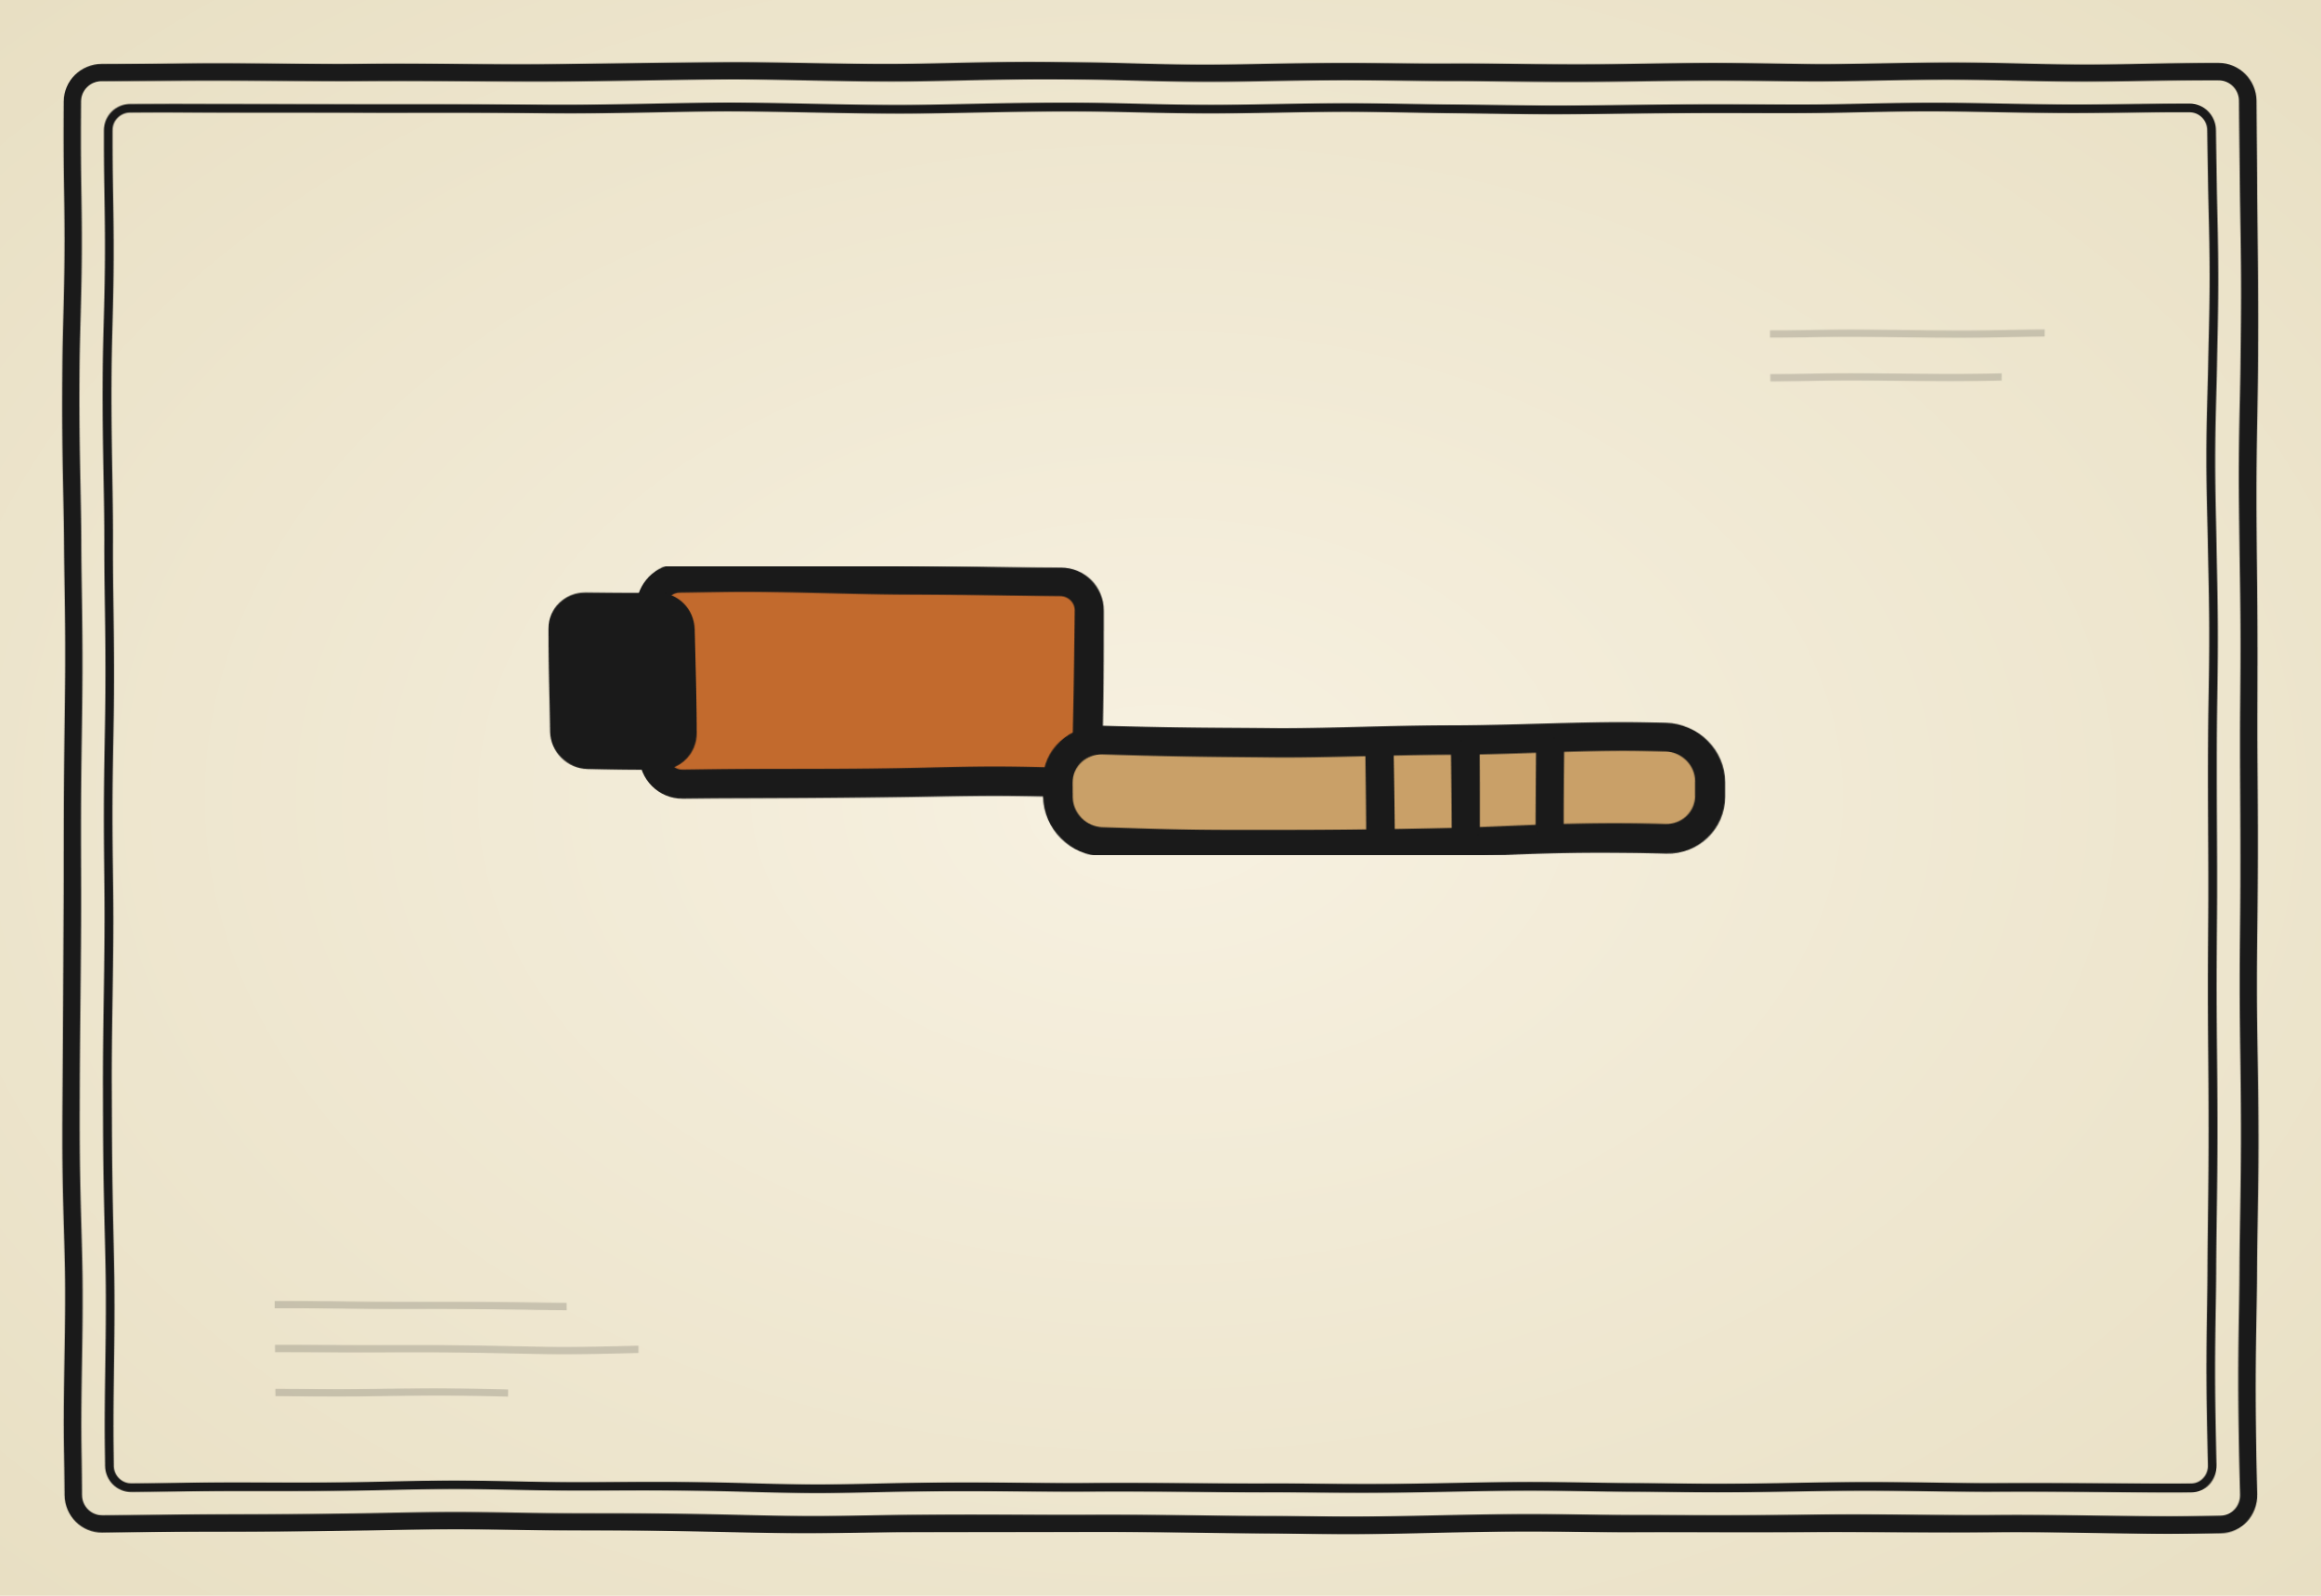
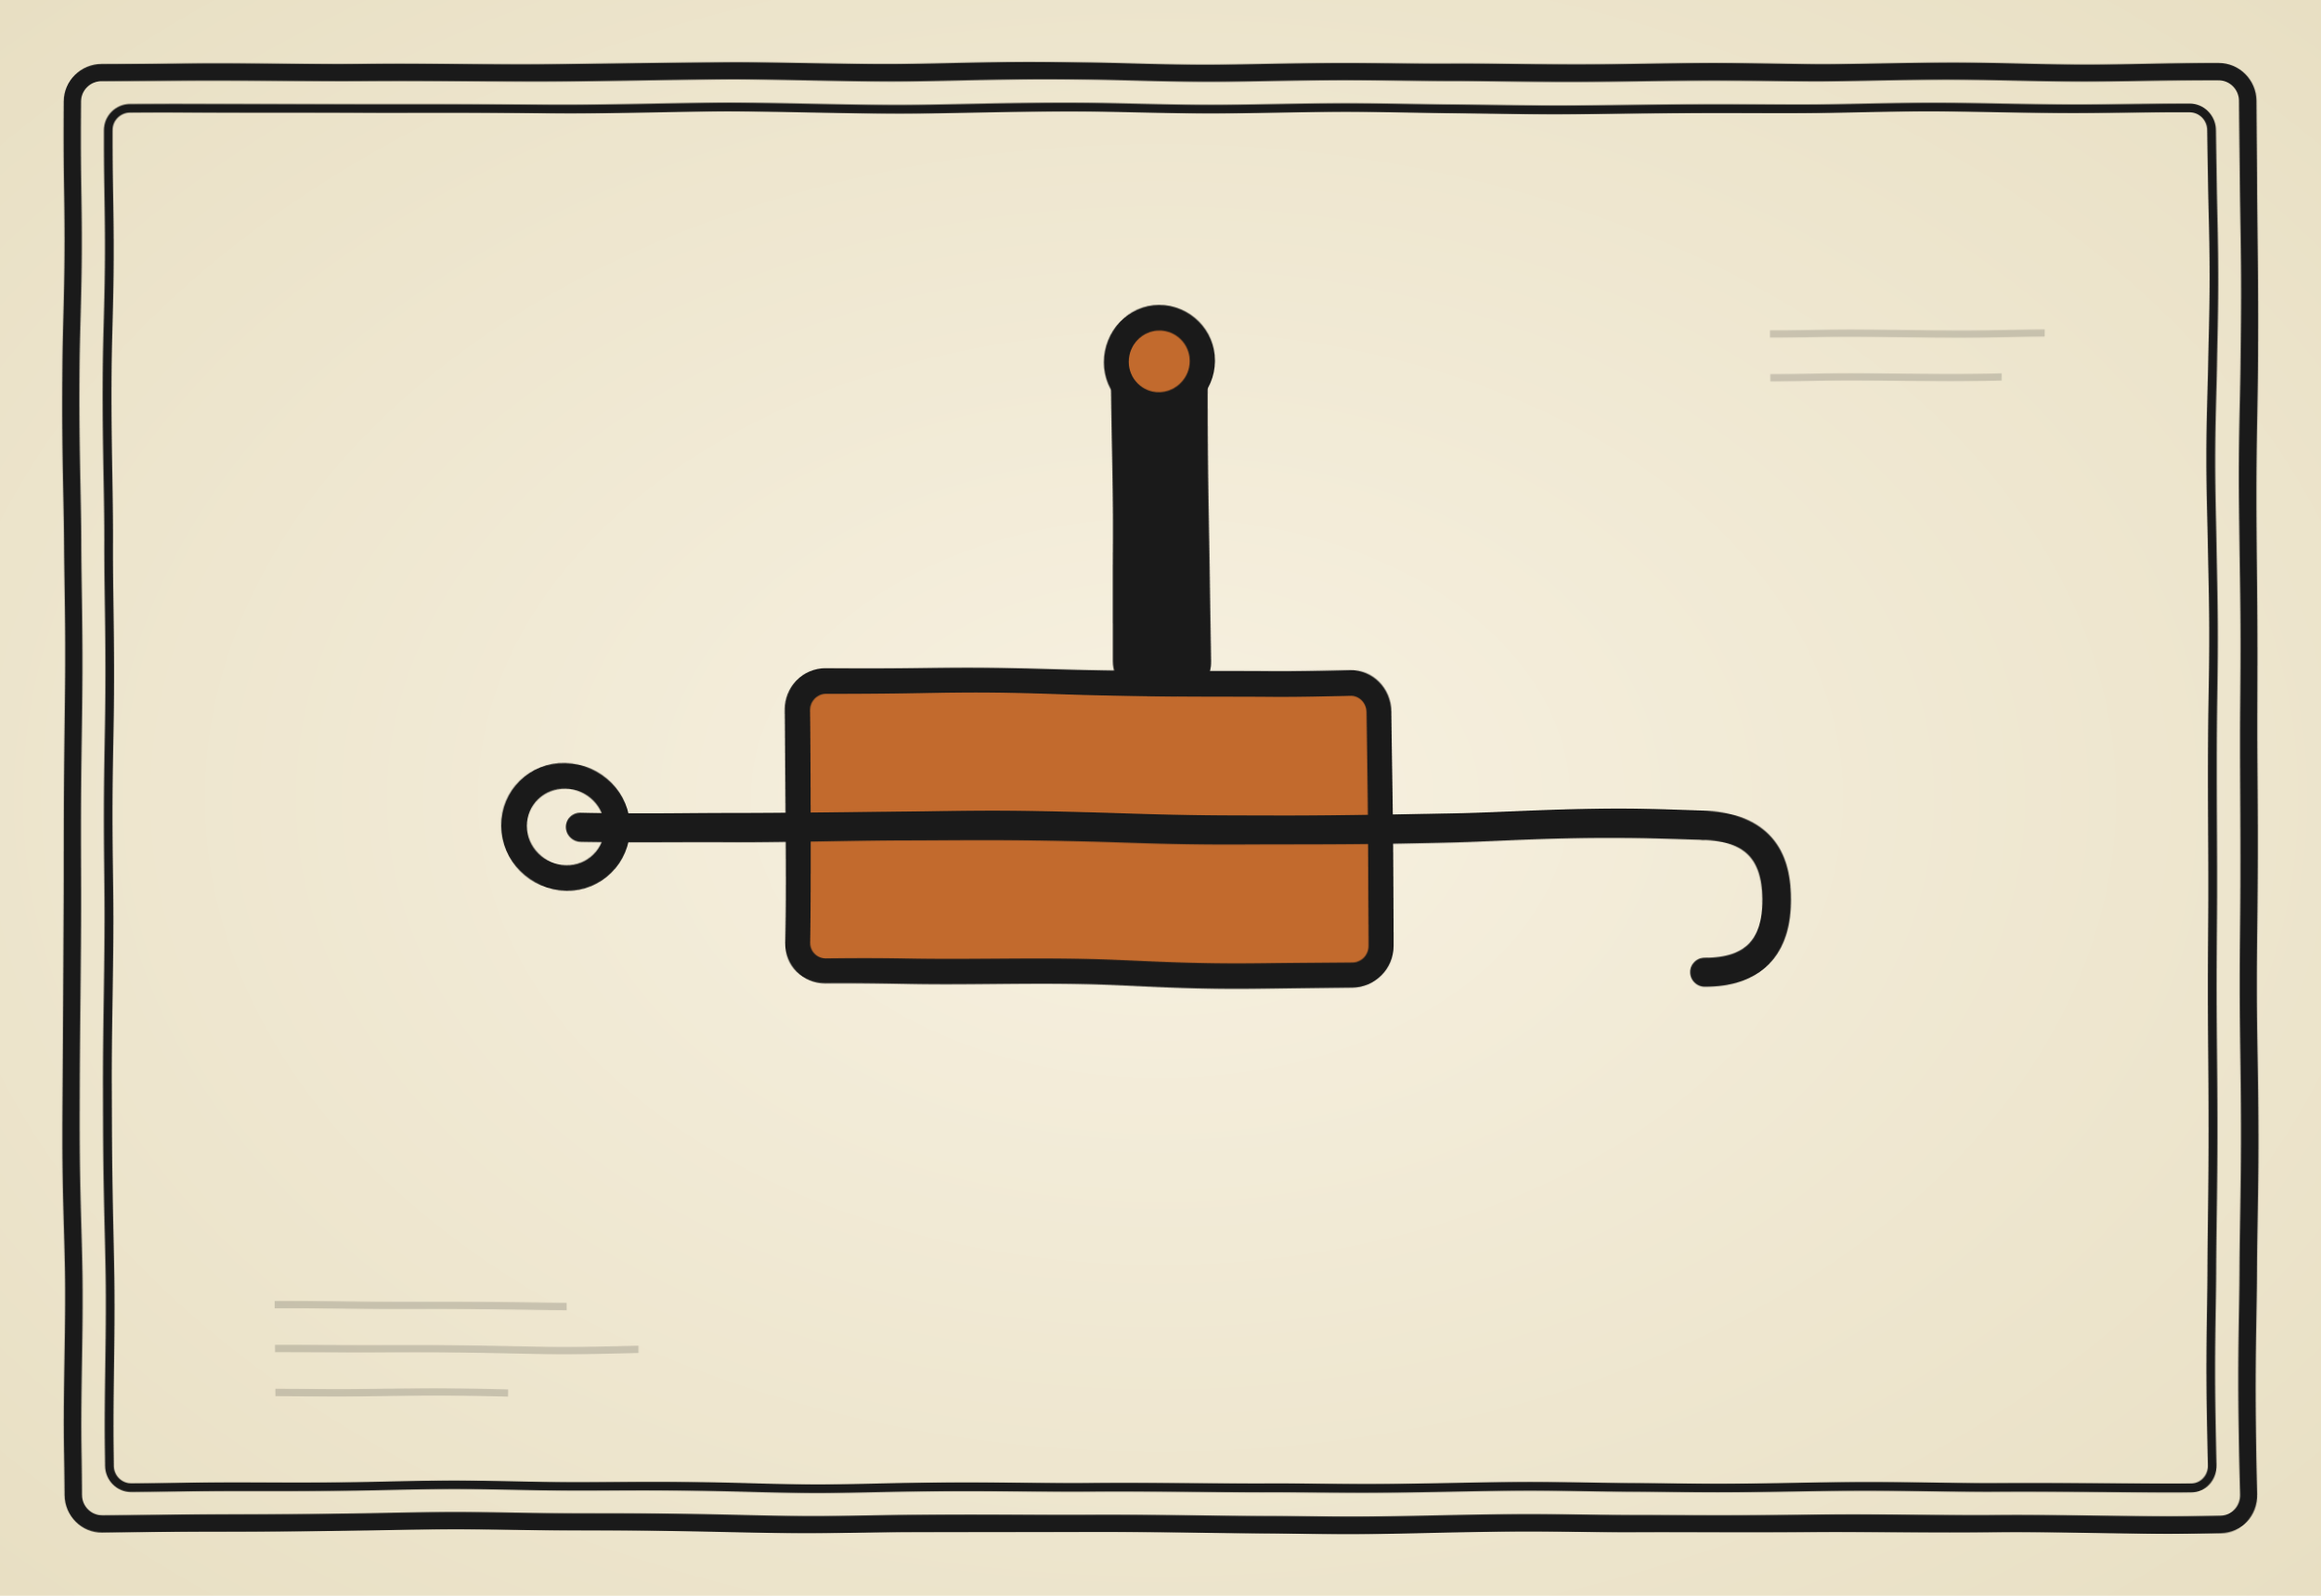
<svg xmlns="http://www.w3.org/2000/svg" viewBox="0 0 320 220" role="img" aria-label="der Mehrzweckzug">
  <defs>
    <radialGradient id="paper" cx="50%" cy="50%" r="70%">
      <stop offset="0%" stop-color="#f7f1e1" />
      <stop offset="100%" stop-color="#e8dfc3" />
    </radialGradient>
    <filter id="sketch" x="-5%" y="-5%" width="110%" height="110%">
      <feTurbulence type="fractalNoise" baseFrequency="0.02" numOctaves="2" seed="478" />
      <feDisplacementMap in="SourceGraphic" scale="1.8" />
    </filter>
    <filter id="sketchLight" x="-5%" y="-5%" width="110%" height="110%">
      <feTurbulence type="fractalNoise" baseFrequency="0.04" numOctaves="1" seed="481" />
      <feDisplacementMap in="SourceGraphic" scale="1.1" />
    </filter>
  </defs>
  <rect width="320" height="220" fill="url(#paper)" />
  <g fill="none" stroke="#1a1a1a" stroke-linecap="round" stroke-linejoin="round" filter="url(#sketchLight)">
    <rect x="10" y="10" width="300" height="200" stroke-width="2.4" rx="4" />
    <rect x="15" y="15" width="290" height="190" stroke-width="1.2" rx="3" />
  </g>
  <g stroke="#1a1a1a" stroke-width="1" opacity="0.18" filter="url(#sketchLight)">
    <line x1="38" y1="180" x2="78" y2="180" />
    <line x1="38" y1="186" x2="88" y2="186" />
    <line x1="38" y1="192" x2="70" y2="192" />
    <line x1="244" y1="46" x2="282" y2="46" />
    <line x1="244" y1="52" x2="276" y2="52" />
  </g>
  <g filter="url(#sketch)">
-     <g stroke="#1a1a1a" stroke-width="4" stroke-linejoin="round" stroke-linecap="round" fill="#c26a2d">
-       <rect x="90" y="80" width="60" height="28" rx="4" />
-       <rect x="78" y="84" width="16" height="20" rx="3" fill="#1a1a1a" />
-       <rect x="146" y="102" width="90" height="14" rx="6" fill="#c9a068" />
-       <line x1="190" y1="104" x2="190" y2="114" />
-       <line x1="202" y1="104" x2="202" y2="114" />
-       <line x1="214" y1="104" x2="214" y2="114" />
+     <g stroke="#1a1a1a" stroke-width="3.5" stroke-linejoin="round" stroke-linecap="round">
+       <rect x="110" y="94" width="80" height="40" rx="4" fill="#c26a2d" />
+       <line x1="80" y1="114" x2="235" y2="114" stroke-width="4" />
+       <rect x="155" y="50" width="10" height="44" rx="3" fill="#1a1a1a" />
+       <circle cx="160" cy="50" r="6" fill="#c26a2d" />
+       <path d="M 235 114 Q 245 114 245 124 Q 245 134 235 134" fill="none" stroke-width="4" />
+       <circle cx="78" cy="114" r="7" fill="none" stroke-width="3.5" />
    </g>
  </g>
</svg>
